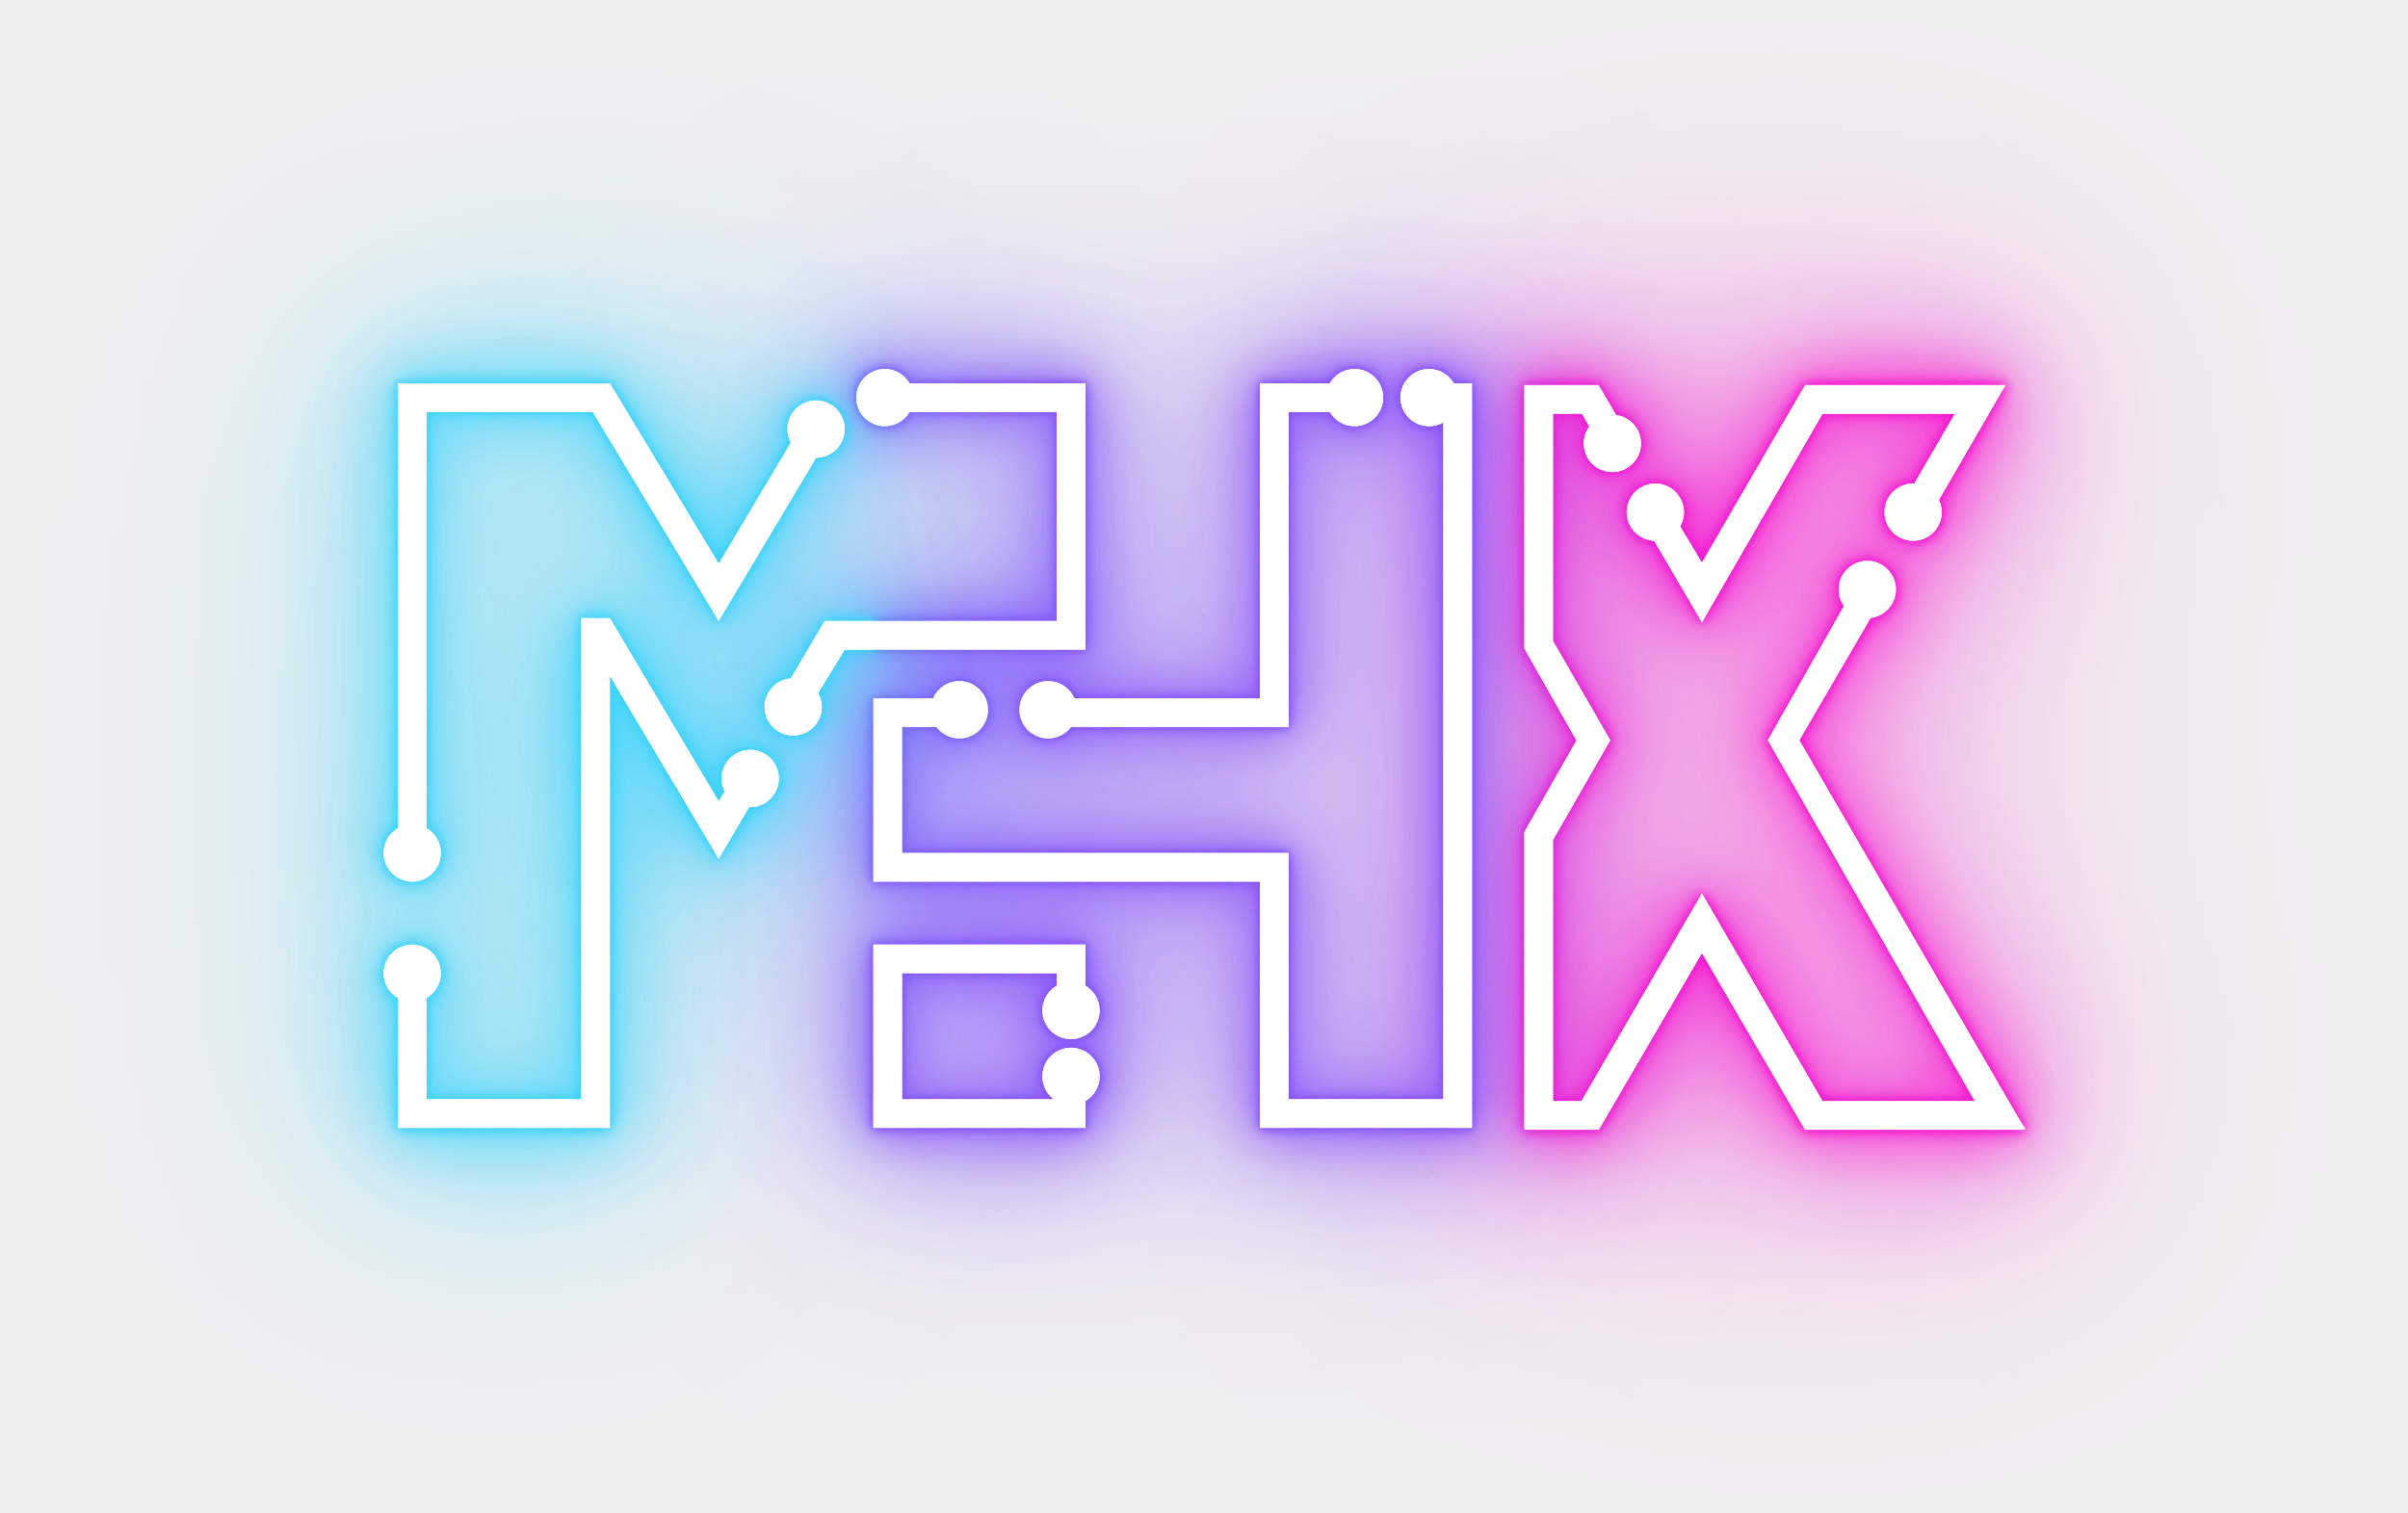
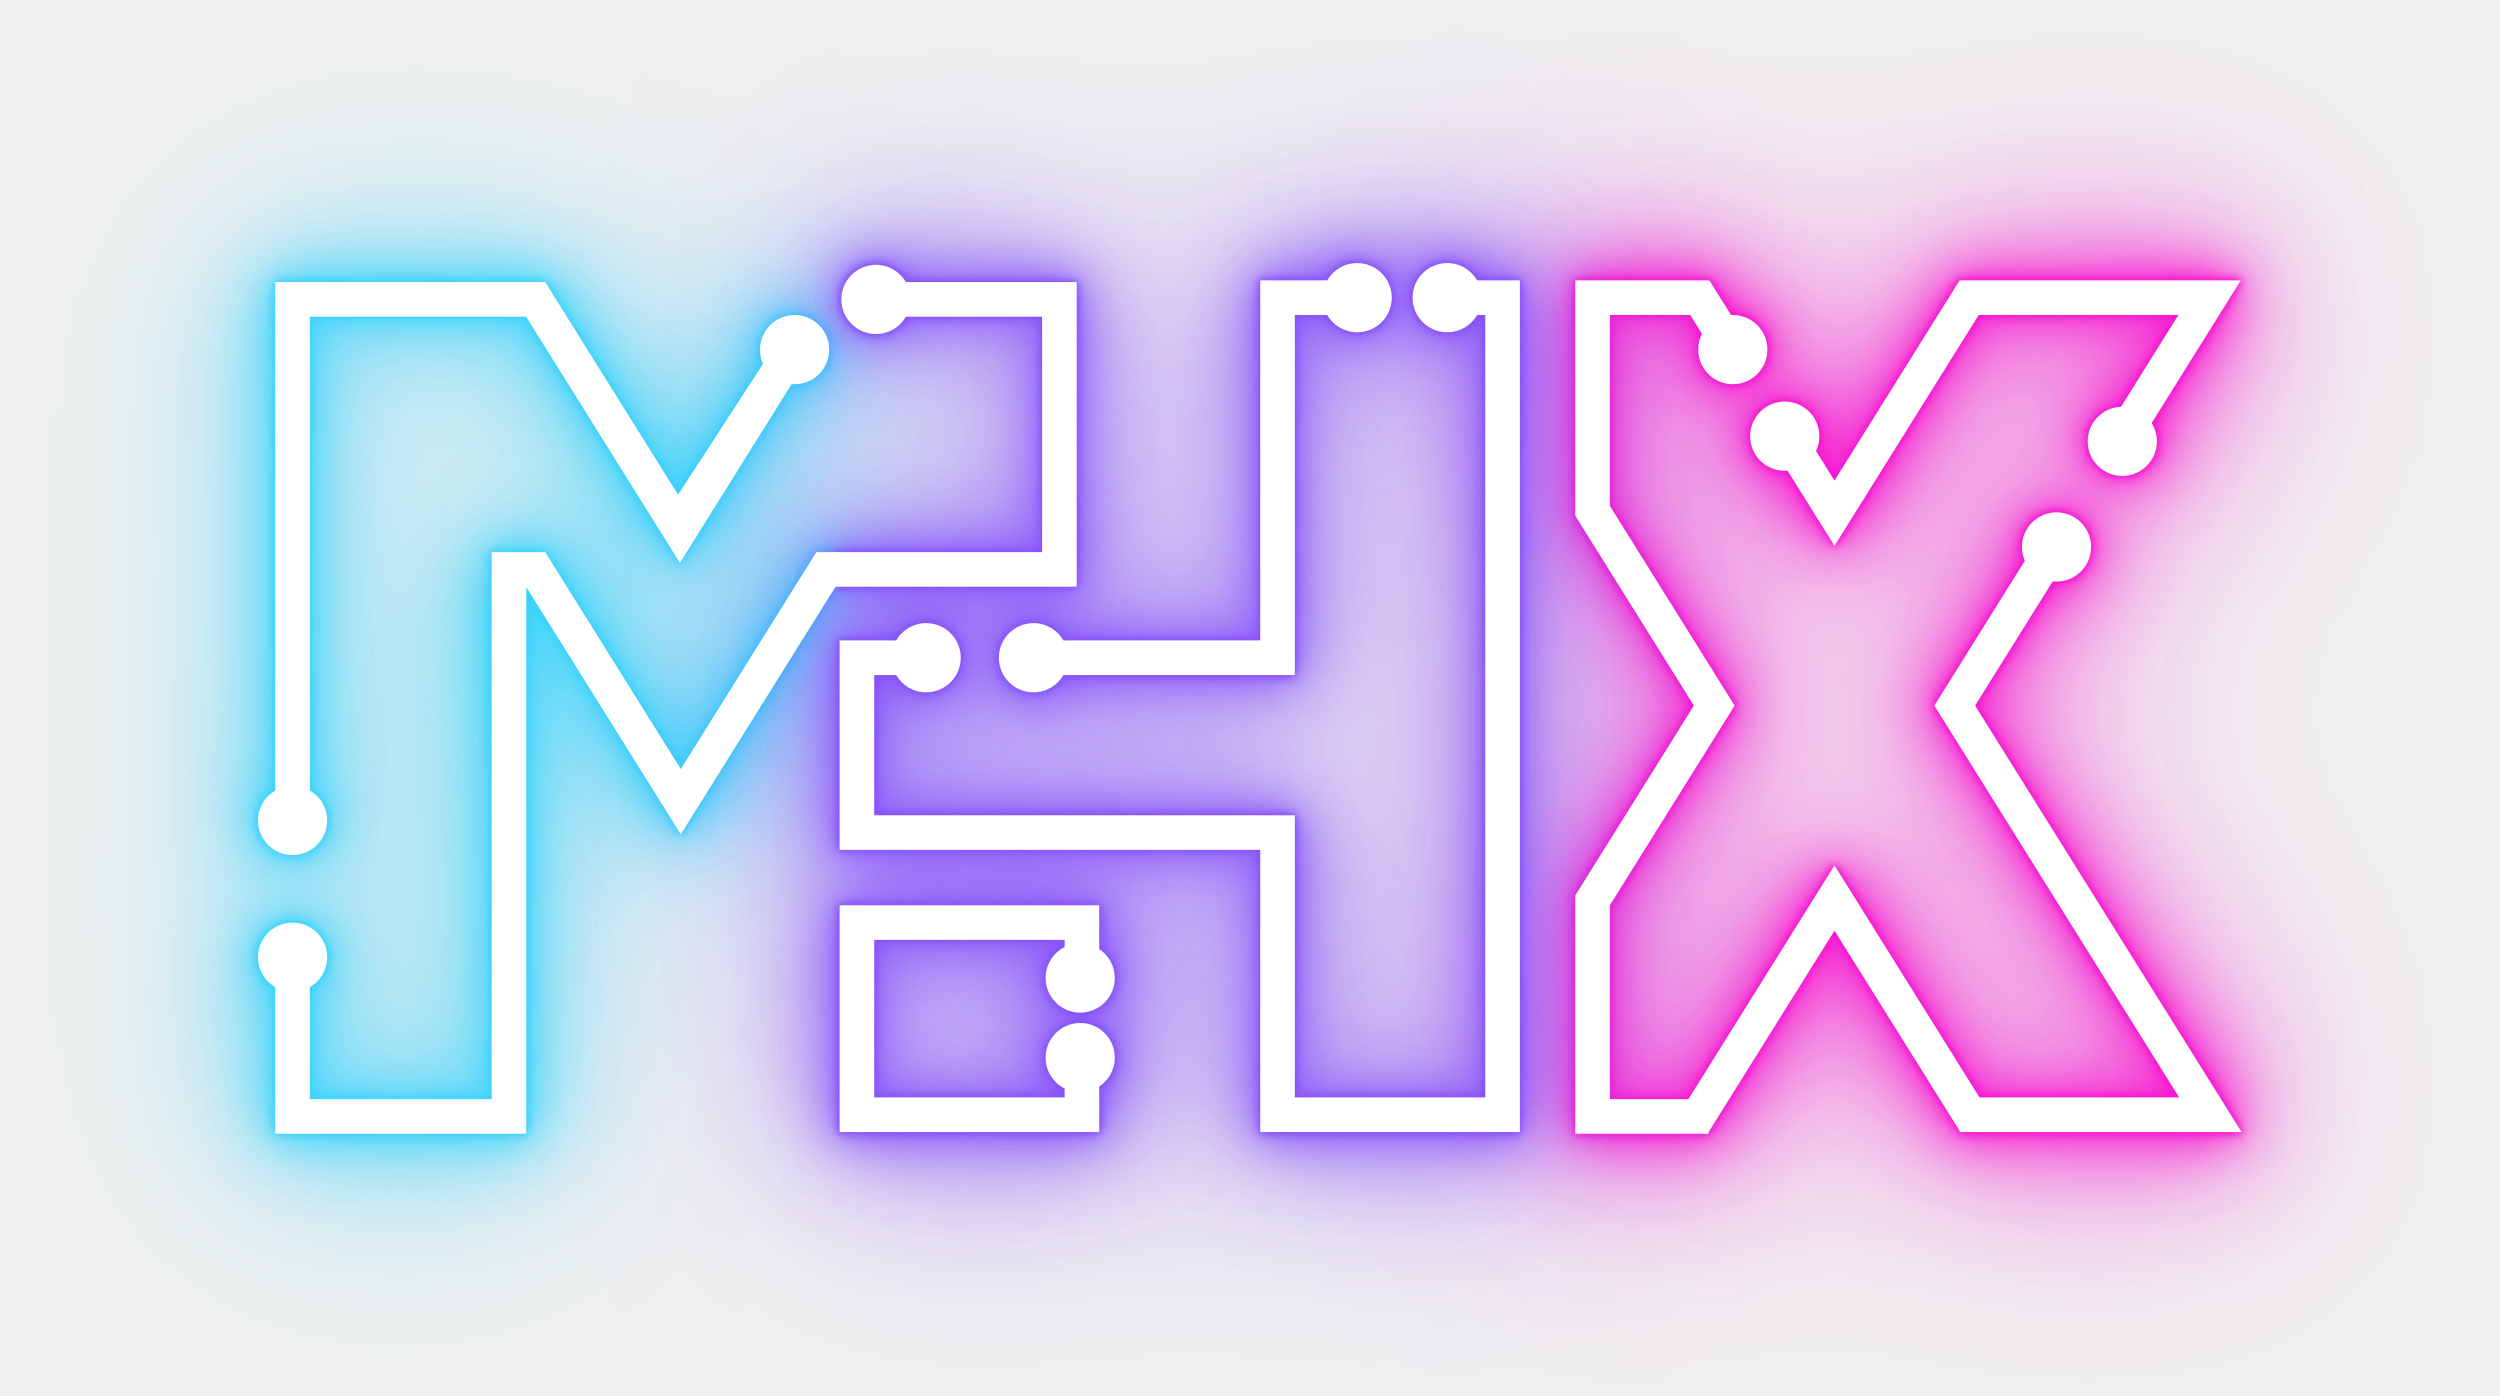
- <svg xmlns="http://www.w3.org/2000/svg" width="1651" height="1037" viewBox="0 0 1651 1037" fill="none">
-   <g filter="url(#filter0_dddddd_6_13693)">
-     <path fill-rule="evenodd" clip-rule="evenodd" d="M1045.14 283.721L1045.14 444.755H1045.14L1045.14 444.756L1080.87 507.723L1045.14 570.44L1045.14 570.441L1045.14 570.441L1045.14 755.04H1045.14V774.679H1096.2V774.261L1096.38 774.359L1166.89 653.483L1237.59 774.68L1237.59 774.679H1365.24L1365.24 774.679L1365.24 774.679H1388.81L1381.56 762.605L1381.56 762.604L1233.66 507.599L1282.55 423.722C1292.32 422.588 1299.9 414.287 1299.9 404.216C1299.9 393.37 1291.11 384.577 1280.26 384.577C1269.42 384.577 1260.62 393.37 1260.62 404.216C1260.62 408.457 1261.97 412.384 1264.25 415.594L1212.06 507.598H1212.06L1212.06 507.599L1353.98 755.04H1249.56L1166.91 612.685L1166.89 612.664L1166.88 612.685L1084.22 755.04H1064.78L1064.78 575.968L1104.05 507.599L1104.05 507.598L1064.78 439.499L1064.78 283.721H1084.64L1089.62 292.481C1087.25 295.728 1085.84 299.73 1085.84 304.059C1085.84 314.905 1094.64 323.698 1105.48 323.698C1116.33 323.698 1125.12 314.905 1125.12 304.059C1125.12 294.077 1117.67 285.834 1108.03 284.585L1096.2 264.312V264.083H1045.14V283.721H1045.14ZM1372.06 269.076L1375.06 264.083H1237.59V264.084L1166.9 385.832L1151.99 360.949C1153.63 358.075 1154.58 354.743 1154.58 351.192C1154.58 340.346 1145.78 331.553 1134.94 331.553C1124.09 331.553 1115.3 340.346 1115.3 351.192C1115.3 361.762 1123.65 370.381 1134.12 370.813L1166.89 426.754L1166.89 426.753L1166.89 426.754L1249.59 283.721H1340.32L1312.52 331.571C1312.25 331.559 1311.97 331.553 1311.68 331.553C1300.84 331.553 1292.05 340.346 1292.05 351.192C1292.05 362.038 1300.84 370.83 1311.68 370.83C1322.53 370.83 1331.32 362.038 1331.32 351.192C1331.32 348.165 1330.64 345.298 1329.41 342.737L1372.11 269.076H1372.06Z" fill="white" />
+ <svg xmlns="http://www.w3.org/2000/svg" width="2452" height="1369" viewBox="0 0 2452 1369" fill="none">
+   <g filter="url(#filter0_dddddd_196_420)">
+     <path fill-rule="evenodd" clip-rule="evenodd" d="M1940.77 308.935L1819.29 503.347L1812.53 514.163L1799.27 535.386L1787.47 516.504L1779.25 503.347L1753.18 461.631C1752.29 461.702 1751.38 461.738 1750.47 461.738C1731.72 461.738 1716.52 446.535 1716.52 427.782C1716.52 409.028 1731.72 393.825 1750.47 393.825C1769.22 393.825 1784.43 409.028 1784.43 427.782C1784.43 432.988 1783.26 437.921 1781.16 442.33L1799.27 471.308L1921.95 274.979L1921.95 274.979V274.979H2176.62V274.979H2197.82L2176.62 308.896V308.935H2176.6L2110.37 414.92C2113.62 420.129 2115.5 426.283 2115.5 432.875C2115.5 451.629 2100.3 466.831 2081.54 466.831C2062.79 466.831 2047.59 451.629 2047.59 432.875C2047.59 414.533 2062.13 399.588 2080.32 398.941L2136.56 308.935H1940.77ZM1699.54 376.847C1718.29 376.847 1733.49 361.645 1733.49 342.891C1733.49 324.138 1718.29 308.935 1699.54 308.935C1698.97 308.935 1698.4 308.949 1697.83 308.977L1676.59 274.979L1675.77 275.492V274.979H1545.04V274.979H1545.04V441.851L1545.04 441.851V505.929L1661.33 692.048L1545.04 878.166V915.815L1545.04 915.815V1112H1548.43V1112H1675.77V1110.27L1675.84 1110.31L1799.27 912.788L1799.27 912.786L1921.95 1109.12V1110.3H1922.69L1922.7 1110.31L1922.71 1110.3H2176.62V1110.3H2198.56L1937.2 692.048L1937.2 692.047L2013.34 570.201C2014.55 570.331 2015.78 570.399 2017.03 570.399C2035.78 570.399 2050.98 555.196 2050.98 536.442C2050.98 517.689 2035.78 502.486 2017.03 502.486C1998.27 502.486 1983.07 517.689 1983.07 536.442C1983.07 541.276 1984.08 545.873 1985.9 550.035L1898.24 690.329L1898.24 690.329L1897.16 692.048L1900.68 697.676L1917.18 724.087L2137.3 1076.35H1941.51L1819.29 880.749L1812.39 869.704L1799.27 848.71L1789.16 864.881L1779.25 880.749L1655.96 1078.04H1578.99V887.902L1681.36 724.087L1700.18 693.958L1701.38 692.048L1697.75 686.252L1681.36 660.008L1578.99 496.193V308.935H1657.77L1669.31 327.406C1666.93 332.049 1665.58 337.313 1665.58 342.891C1665.58 361.645 1680.78 376.847 1699.54 376.847Z" fill="#F614D0" />
  </g>
-   <g filter="url(#filter1_dddddd_6_13693)">
-     <path fill-rule="evenodd" clip-rule="evenodd" d="M606.669 292.277C613.938 292.277 620.285 288.327 623.68 282.457H724.498V425.818H598.813V445.456H744.137L744.137 445.456V282.457H744.137V262.819H623.68C620.284 256.949 613.938 253 606.669 253C595.823 253 587.031 261.792 587.031 272.638C587.031 283.484 595.823 292.277 606.669 292.277ZM1009.25 262.819L996.808 262.819C993.412 256.949 987.065 253 979.797 253C968.951 253 960.158 261.792 960.158 272.638C960.158 283.484 968.951 292.277 979.797 292.277C983.374 292.277 986.727 291.32 989.616 289.649L989.616 753.775H883.57V584.887H883.569H863.931H618.452L618.452 498.479H642.016C645.599 503.249 651.303 506.335 657.728 506.335C668.574 506.335 677.367 497.542 677.367 486.696C677.367 475.85 668.574 467.058 657.728 467.058C649.676 467.058 642.755 471.905 639.724 478.841H618.452H598.814H598.813V498.479H598.814L598.814 604.526H618.452L863.931 604.525L863.931 753.775H863.931V773.414H863.931V773.415H883.57V773.414H989.616V773.414H1009.25L1009.25 270.674V262.819ZM618.452 773.414V773.415H598.813V647.73H618.452H724.499H744.137H744.137V675.887C750.007 679.283 753.955 685.629 753.955 692.898C753.955 703.744 745.163 712.536 734.317 712.536C723.471 712.536 714.679 703.744 714.679 692.898C714.679 685.629 718.629 679.282 724.499 675.886V667.368H618.452V753.775H722.53C717.762 750.192 714.679 744.49 714.679 738.067C714.679 727.221 723.471 718.428 734.317 718.428C745.163 718.428 753.955 727.221 753.955 738.067C753.955 745.335 750.006 751.682 744.137 755.077V773.414H618.452ZM928.737 253C921.469 253 915.122 256.949 911.727 262.819H863.931V282.457H863.931L863.931 478.841H736.612C733.581 471.905 726.66 467.058 718.608 467.058C707.762 467.058 698.969 475.85 698.969 486.696C698.969 497.542 707.762 506.335 718.608 506.335C725.033 506.335 730.737 503.249 734.32 498.479H883.569V498.478H883.57V496.515V282.457H911.726C915.122 288.327 921.468 292.277 928.737 292.277C939.583 292.277 948.376 283.484 948.376 272.638C948.376 261.792 939.583 253 928.737 253Z" fill="white" />
+   <g filter="url(#filter1_dddddd_196_420)">
+     <path fill-rule="evenodd" clip-rule="evenodd" d="M269.978 276.675V276.675H482.205H516.161H534.837V276.781L665.066 485.191L748.349 356.828C746.432 352.575 745.366 347.857 745.366 342.889C745.366 324.136 760.568 308.933 779.322 308.933C798.076 308.933 813.278 324.136 813.278 342.889C813.278 361.643 798.076 376.846 779.322 376.846C778.361 376.846 777.409 376.806 776.468 376.727L686.879 520.1L668.898 548.876L666.859 552.139L655.779 534.407L646.839 520.1L515.948 310.631H482.205H303.934V775.281C314.084 781.152 320.913 792.126 320.913 804.694C320.913 823.448 305.71 838.651 286.956 838.651C268.203 838.651 253 823.448 253 804.694C253 792.126 259.829 781.152 269.978 775.281V310.631V276.675ZM303.934 968.235C314.084 962.364 320.913 951.39 320.913 938.822C320.913 920.068 305.71 904.865 286.956 904.865C268.203 904.865 253 920.068 253 938.822C253 951.39 259.829 962.364 269.978 968.235V1078.04V1112H303.934L482.205 1112V1112H516.161L516.161 1112V1078.04L516.161 575.83L647.688 786.317L655.227 798.382L667.708 818.356L679.853 798.92L687.728 786.317L819.468 575.49H823.465V569.093L829.442 559.528L823.465 555.793V541.534H801.393V542.001L800.645 541.534L667.708 754.278L534.837 541.64V541.534H482.205V541.534V575.49V1078.04H303.934V968.235Z" fill="#38D2FC" />
  </g>
-   <g filter="url(#filter2_dddddd_6_13693)">
-     <path fill-rule="evenodd" clip-rule="evenodd" d="M272.819 567.877V282.458V262.82H292.457H418.142V262.872L418.164 262.86L492.766 386.541L542.24 303.546C540.747 300.776 539.9 297.607 539.9 294.241C539.9 283.395 548.692 274.602 559.538 274.602C570.384 274.602 579.176 283.395 579.176 294.241C579.176 305.065 570.42 313.843 559.604 313.879L492.767 425.818L492.766 425.818V425.817L406.383 282.458H292.457V567.876C298.327 571.272 302.277 577.619 302.277 584.888C302.277 595.734 293.484 604.526 282.638 604.526C271.792 604.526 263 595.734 263 584.888C263 577.619 266.949 571.272 272.819 567.877ZM302.277 667.368C302.277 674.637 298.327 680.984 292.457 684.379V753.777H398.505V423.854H418.142L418.142 423.854L418.143 423.854L492.768 549.539L492.768 588.816L418.143 463.382V755.741H418.142V773.415H272.819V755.74V753.777V684.379C266.949 680.984 263 674.637 263 667.368C263 656.522 271.792 647.73 282.638 647.73C293.484 647.73 302.277 656.522 302.277 667.368ZM563.466 484.732C563.466 481.271 562.571 478.02 561 475.197L579.167 445.456H598.814V425.818L565.429 425.818L542.181 465.161C532.105 465.998 524.189 474.44 524.189 484.732C524.189 495.577 532.981 504.37 543.827 504.37C554.673 504.37 563.466 495.577 563.466 484.732ZM496.857 542.725L492.769 549.54L492.769 588.816L513.664 553.454C513.765 553.458 513.866 553.461 513.968 553.463C514.101 553.465 514.235 553.467 514.369 553.467C525.215 553.467 534.008 544.674 534.008 533.828C534.008 522.983 525.215 514.19 514.369 514.19C503.523 514.19 494.731 522.983 494.731 533.828C494.731 537.031 495.498 540.054 496.857 542.725Z" fill="white" />
+   <g filter="url(#filter2_dddddd_196_420)">
+     <path fill-rule="evenodd" clip-rule="evenodd" d="M1331.11 325.913C1349.86 325.913 1365.07 310.71 1365.07 291.956C1365.07 273.203 1349.86 258 1331.11 258C1318.54 258 1307.57 264.829 1301.7 274.978H1269.99V274.977H1236.03V274.978V308.935V628.122H1043.03C1037.16 617.973 1026.19 611.145 1013.62 611.145C994.867 611.145 979.664 626.348 979.664 645.102C979.664 663.855 994.867 679.058 1013.62 679.058C1026.19 679.058 1037.16 672.229 1043.03 662.079H1236.03H1269.99V628.122V308.935H1301.7C1307.57 319.084 1318.54 325.913 1331.11 325.913ZM942.312 645.102C942.312 663.855 927.109 679.058 908.356 679.058C895.787 679.058 884.813 672.229 878.942 662.079H857.421V799.602H1269.99L1269.99 816.58V1076.35H1456.75V308.935H1448.81C1442.94 319.084 1431.97 325.913 1419.4 325.913C1400.64 325.913 1385.44 310.71 1385.44 291.956C1385.44 273.203 1400.64 258 1419.4 258C1431.97 258 1442.94 264.829 1448.81 274.978H1456.75V274.977H1490.71V274.978H1490.71V308.935H1490.71V1076.35H1490.71V1110.3L1269.99 1110.3L1236.03 1110.3V1076.35V833.558L857.421 833.558L823.465 833.558V799.602V662.079V628.123V628.122H878.943C884.814 617.973 895.788 611.145 908.356 611.145C927.109 611.145 942.312 626.348 942.312 645.102ZM1059.46 993.152C1078.21 993.152 1093.42 977.95 1093.42 959.196C1093.42 947.342 1087.34 936.906 1078.14 930.833L1078.14 887.888H823.465V921.844V1076.35V1110.3H1044.18V1110.3H1078.14V1065.66C1087.34 1059.59 1093.42 1049.15 1093.42 1037.3C1093.42 1018.54 1078.21 1003.34 1059.46 1003.34C1040.71 1003.34 1025.5 1018.54 1025.5 1037.3C1025.5 1050.55 1033.1 1062.04 1044.18 1067.63V1076.35H857.421V921.844H1044.18V928.864C1033.1 934.456 1025.5 945.939 1025.5 959.196C1025.5 977.95 1040.71 993.152 1059.46 993.152ZM820.07 575.491V541.535H1022.11V310.632H888.532C882.661 320.782 871.688 327.61 859.119 327.61C840.366 327.61 825.163 312.408 825.163 293.654C825.163 274.901 840.366 259.698 859.119 259.698C871.688 259.698 882.662 266.527 888.533 276.676H1022.11V276.675H1056.07V276.676H1056.07V310.632H1056.07V541.535H1056.07V575.491H820.07Z" fill="#8550FA" />
  </g>
-   <path fill-rule="evenodd" clip-rule="evenodd" d="M272.819 567.877V282.458V262.82H292.457H418.142V262.872L418.164 262.86L492.766 386.541L542.24 303.546C540.747 300.776 539.9 297.607 539.9 294.241C539.9 283.395 548.692 274.602 559.538 274.602C570.384 274.602 579.176 283.395 579.176 294.241C579.176 305.065 570.42 313.843 559.604 313.879L492.767 425.818L492.766 425.818V425.817L406.383 282.458H292.457V567.876C298.327 571.272 302.277 577.619 302.277 584.888C302.277 595.734 293.484 604.526 282.638 604.526C271.792 604.526 263 595.734 263 584.888C263 577.619 266.949 571.272 272.819 567.877ZM302.277 667.368C302.277 674.637 298.327 680.984 292.457 684.379V753.777H398.505V423.854H418.142L418.142 423.854L418.143 423.854L492.768 549.539L492.768 588.816L418.143 463.382V755.741H418.142V773.415H272.819V755.74V753.777V684.379C266.949 680.984 263 674.637 263 667.368C263 656.522 271.792 647.73 282.638 647.73C293.484 647.73 302.277 656.522 302.277 667.368ZM563.466 484.732C563.466 481.271 562.571 478.02 561 475.197L579.167 445.456H598.814V425.818L565.429 425.818L542.181 465.161C532.105 465.998 524.189 474.44 524.189 484.732C524.189 495.577 532.981 504.37 543.827 504.37C554.673 504.37 563.466 495.577 563.466 484.732ZM496.857 542.725L492.769 549.54L492.769 588.816L513.664 553.454C513.765 553.458 513.866 553.461 513.968 553.463C514.101 553.465 514.235 553.467 514.369 553.467C525.215 553.467 534.008 544.674 534.008 533.828C534.008 522.983 525.215 514.19 514.369 514.19C503.523 514.19 494.731 522.983 494.731 533.828C494.731 537.031 495.498 540.054 496.857 542.725Z" fill="white" />
-   <path fill-rule="evenodd" clip-rule="evenodd" d="M1045.14 283.721L1045.14 444.755H1045.14L1045.14 444.756L1080.87 507.723L1045.14 570.44L1045.14 570.441L1045.14 570.441L1045.14 755.04H1045.14V774.679H1096.2V774.261L1096.38 774.359L1166.89 653.483L1237.59 774.68L1237.59 774.679H1365.24L1365.24 774.679L1365.24 774.679H1388.81L1381.56 762.605L1381.56 762.604L1233.66 507.599L1282.55 423.722C1292.32 422.588 1299.9 414.287 1299.9 404.216C1299.9 393.37 1291.11 384.577 1280.26 384.577C1269.42 384.577 1260.62 393.37 1260.62 404.216C1260.62 408.457 1261.97 412.384 1264.25 415.594L1212.06 507.598H1212.06L1212.06 507.599L1353.98 755.04H1249.56L1166.91 612.685L1166.89 612.664L1166.88 612.685L1084.22 755.04H1064.78L1064.78 575.968L1104.05 507.599L1104.05 507.598L1064.78 439.499L1064.78 283.721H1084.64L1089.62 292.481C1087.25 295.728 1085.84 299.73 1085.84 304.059C1085.84 314.905 1094.64 323.698 1105.48 323.698C1116.33 323.698 1125.12 314.905 1125.12 304.059C1125.12 294.077 1117.67 285.834 1108.03 284.585L1096.2 264.312V264.083H1045.14V283.721H1045.14ZM1372.06 269.076L1375.06 264.083H1237.59V264.084L1166.9 385.832L1151.99 360.949C1153.63 358.075 1154.58 354.743 1154.58 351.192C1154.58 340.346 1145.78 331.553 1134.94 331.553C1124.09 331.553 1115.3 340.346 1115.3 351.192C1115.3 361.762 1123.65 370.381 1134.12 370.813L1166.89 426.754L1166.89 426.753L1166.89 426.754L1249.59 283.721H1340.32L1312.52 331.571C1312.25 331.559 1311.97 331.553 1311.68 331.553C1300.84 331.553 1292.05 340.346 1292.05 351.192C1292.05 362.038 1300.84 370.83 1311.68 370.83C1322.53 370.83 1331.32 362.038 1331.32 351.192C1331.32 348.165 1330.64 345.298 1329.41 342.737L1372.11 269.076H1372.06Z" fill="white" />
-   <path fill-rule="evenodd" clip-rule="evenodd" d="M606.669 292.277C613.938 292.277 620.285 288.327 623.68 282.457H724.498V425.818H598.813V445.456H744.137L744.137 445.456V282.457H744.137V262.819H623.68C620.284 256.949 613.938 253 606.669 253C595.823 253 587.031 261.792 587.031 272.638C587.031 283.484 595.823 292.277 606.669 292.277ZM1009.25 262.819L996.808 262.819C993.412 256.949 987.065 253 979.797 253C968.951 253 960.158 261.792 960.158 272.638C960.158 283.484 968.951 292.277 979.797 292.277C983.374 292.277 986.727 291.32 989.616 289.649L989.616 753.775H883.57V584.887H883.569H863.931H618.452L618.452 498.479H642.016C645.599 503.249 651.303 506.335 657.728 506.335C668.574 506.335 677.367 497.542 677.367 486.696C677.367 475.85 668.574 467.058 657.728 467.058C649.676 467.058 642.755 471.905 639.724 478.841H618.452H598.814H598.813V498.479H598.814L598.814 604.526H618.452L863.931 604.525L863.931 753.775H863.931V773.414H863.931V773.415H883.57V773.414H989.616V773.414H1009.25L1009.25 270.674V262.819ZM618.452 773.414V773.415H598.813V647.73H618.452H724.499H744.137H744.137V675.887C750.007 679.283 753.955 685.629 753.955 692.898C753.955 703.744 745.163 712.536 734.317 712.536C723.471 712.536 714.679 703.744 714.679 692.898C714.679 685.629 718.629 679.282 724.499 675.886V667.368H618.452V753.775H722.53C717.762 750.192 714.679 744.49 714.679 738.067C714.679 727.221 723.471 718.428 734.317 718.428C745.163 718.428 753.955 727.221 753.955 738.067C753.955 745.335 750.006 751.682 744.137 755.077V773.414H618.452ZM928.737 253C921.469 253 915.122 256.949 911.727 262.819H863.931V282.457H863.931L863.931 478.841H736.612C733.581 471.905 726.66 467.058 718.608 467.058C707.762 467.058 698.969 475.85 698.969 486.696C698.969 497.542 707.762 506.335 718.608 506.335C725.033 506.335 730.737 503.249 734.32 498.479H883.569V498.478H883.57V496.515V282.457H911.726C915.122 288.327 921.468 292.277 928.737 292.277C939.583 292.277 948.376 283.484 948.376 272.638C948.376 261.792 939.583 253 928.737 253Z" fill="white" />
+   <path fill-rule="evenodd" clip-rule="evenodd" d="M1940.77 308.933L1819.29 503.345L1812.53 514.161L1799.27 535.384L1787.47 516.502L1753.18 461.63C1752.29 461.7 1751.38 461.736 1750.47 461.736C1731.72 461.736 1716.51 446.534 1716.51 427.78C1716.51 409.027 1731.72 393.824 1750.47 393.824C1769.22 393.824 1784.43 409.027 1784.43 427.78C1784.43 432.987 1783.26 437.919 1781.16 442.329L1799.27 471.306L1799.27 471.306L1921.95 274.977L1921.95 274.978V274.977H2176.62V274.978H2197.82L2176.62 308.894V308.933H2176.6L2110.37 414.919C2113.62 420.127 2115.5 426.281 2115.5 432.874C2115.5 451.627 2100.3 466.83 2081.54 466.83C2062.79 466.83 2047.59 451.627 2047.59 432.874C2047.59 414.532 2062.13 399.586 2080.32 398.939L2136.56 308.933H1940.77ZM1699.54 376.846C1718.29 376.846 1733.49 361.643 1733.49 342.89C1733.49 324.136 1718.29 308.933 1699.54 308.933C1698.97 308.933 1698.4 308.947 1697.83 308.975L1676.59 274.977L1675.77 275.49V274.977H1545.04V274.977H1545.04V441.85L1545.04 441.85V505.928L1661.33 692.046L1661.33 692.047L1545.04 878.165V915.814L1545.04 915.814V1112H1578.99V1112H1675.77V1110.27L1675.84 1110.31L1799.27 912.786L1799.27 912.785L1921.95 1109.12V1110.3H1922.69L1922.7 1110.31L1922.71 1110.3H2176.62V1110.3H2198.56L1937.2 692.046L2013.34 570.199C2014.55 570.33 2015.78 570.397 2017.03 570.397C2035.78 570.397 2050.98 555.194 2050.98 536.441C2050.98 517.687 2035.78 502.485 2017.03 502.485C1998.27 502.485 1983.07 517.687 1983.07 536.441C1983.07 541.274 1984.08 545.872 1985.9 550.034L1914.83 663.777L1898.24 690.328L1897.16 692.046L1900.68 697.675L1917.18 724.085L2137.3 1076.35H1941.51L1819.29 880.747L1812.39 869.703L1799.27 848.708L1789.16 864.879L1779.25 880.747L1655.96 1078.04H1578.99V887.901L1681.35 724.086L1700.18 693.957L1701.37 692.047L1697.75 686.251L1697.75 686.251L1578.99 496.192V308.933H1657.77L1669.31 327.405C1666.93 332.048 1665.58 337.312 1665.58 342.89C1665.58 361.643 1680.78 376.846 1699.54 376.846Z" fill="white" />
+   <path fill-rule="evenodd" clip-rule="evenodd" d="M269.978 276.675V276.675H482.205H516.161H534.837V276.781L665.066 485.191L748.349 356.828C746.432 352.575 745.366 347.857 745.366 342.889C745.366 324.136 760.568 308.933 779.322 308.933C798.076 308.933 813.278 324.136 813.278 342.889C813.278 361.643 798.076 376.846 779.322 376.846C778.361 376.846 777.409 376.806 776.468 376.727L686.879 520.1L668.898 548.876L666.859 552.139L655.779 534.407L646.839 520.1L515.948 310.631H482.205H303.934V775.281C314.084 781.152 320.913 792.126 320.913 804.694C320.913 823.448 305.71 838.651 286.956 838.651C268.203 838.651 253 823.448 253 804.694C253 792.126 259.829 781.152 269.978 775.281V310.631V276.675ZM303.934 968.235C314.084 962.364 320.913 951.39 320.913 938.822C320.913 920.068 305.71 904.865 286.956 904.865C268.203 904.865 253 920.068 253 938.822C253 951.39 259.829 962.364 269.978 968.235V1078.04V1112H303.934L482.205 1112V1112H516.161L516.161 1112V1078.04L516.161 575.83L647.688 786.317L655.227 798.382L667.708 818.356L679.853 798.92L687.728 786.317L819.468 575.49H823.465V569.093L829.442 559.528L823.465 555.793V541.534H801.393V542.001L800.645 541.534L667.708 754.278L534.837 541.64V541.534H482.205V541.534V575.49V1078.04H303.934V968.235Z" fill="white" />
+   <path fill-rule="evenodd" clip-rule="evenodd" d="M1331.11 325.913C1349.86 325.913 1365.07 310.71 1365.07 291.956C1365.07 273.203 1349.86 258 1331.11 258C1318.54 258 1307.57 264.829 1301.7 274.978H1269.99V274.977H1236.03V274.978V308.935V628.122H1043.03C1037.16 617.973 1026.19 611.145 1013.62 611.145C994.867 611.145 979.664 626.348 979.664 645.102C979.664 663.855 994.867 679.058 1013.62 679.058C1026.19 679.058 1037.16 672.229 1043.03 662.079H1236.03H1269.99V628.122V308.935H1301.7C1307.57 319.084 1318.54 325.913 1331.11 325.913ZM942.312 645.102C942.312 663.855 927.109 679.058 908.356 679.058C895.787 679.058 884.813 672.229 878.942 662.079H857.421V799.602H1269.99L1269.99 816.58V1076.35H1456.75V308.935H1448.81C1442.94 319.084 1431.97 325.913 1419.4 325.913C1400.64 325.913 1385.44 310.71 1385.44 291.956C1385.44 273.203 1400.64 258 1419.4 258C1431.97 258 1442.94 264.829 1448.81 274.978H1456.75V274.977H1490.71V274.978H1490.71V308.935H1490.71V1076.35H1490.71V1110.3L1269.99 1110.3L1236.03 1110.3V1076.35V833.558L857.421 833.558L823.465 833.558V799.602V662.079V628.123V628.122H878.943C884.814 617.973 895.788 611.145 908.356 611.145C927.109 611.145 942.312 626.348 942.312 645.102ZM1059.46 993.152C1078.21 993.152 1093.42 977.95 1093.42 959.196C1093.42 947.342 1087.34 936.906 1078.14 930.833L1078.14 887.888H823.465V921.844V1076.35V1110.3H1044.18V1110.3H1078.14V1065.66C1087.34 1059.59 1093.42 1049.15 1093.42 1037.3C1093.42 1018.54 1078.21 1003.34 1059.46 1003.34C1040.71 1003.34 1025.5 1018.54 1025.5 1037.3C1025.5 1050.55 1033.1 1062.04 1044.18 1067.63V1076.35H857.421V921.844H1044.18V928.864C1033.1 934.456 1025.5 945.939 1025.5 959.196C1025.5 977.95 1040.71 993.152 1059.46 993.152ZM820.07 575.491V541.535H1022.11V310.632H888.532C882.661 320.782 871.688 327.61 859.119 327.61C840.366 327.61 825.163 312.408 825.163 293.654C825.163 274.901 840.366 259.698 859.119 259.698C871.688 259.698 882.662 266.527 888.533 276.676H1022.11V276.675H1056.07V276.676H1056.07V310.632H1056.07V541.535H1056.07V575.491H820.07Z" fill="white" />
  <defs>
-     <filter id="filter0_dddddd_6_13693" x="783.056" y="2.002" width="867.831" height="1034.76" filterUnits="userSpaceOnUse" color-interpolation-filters="sRGB">
+     <filter id="filter0_dddddd_196_420" x="1291.92" y="21.863" width="1159.75" height="1343.25" filterUnits="userSpaceOnUse" color-interpolation-filters="sRGB">
      <feFlood flood-opacity="0" result="BackgroundImageFix" />
      <feColorMatrix in="SourceAlpha" type="matrix" values="0 0 0 0 0 0 0 0 0 0 0 0 0 0 0 0 0 0 127 0" result="hardAlpha" />
      <feOffset />
-       <feGaussianBlur stdDeviation="3.12" />
+       <feGaussianBlur stdDeviation="3.013" />
      <feColorMatrix type="matrix" values="0 0 0 0 0.965 0 0 0 0 0.078 0 0 0 0 0.816 0 0 0 1 0" />
-       <feBlend mode="normal" in2="BackgroundImageFix" result="effect1_dropShadow_6_13693" />
+       <feBlend mode="normal" in2="BackgroundImageFix" result="effect1_dropShadow_196_420" />
      <feColorMatrix in="SourceAlpha" type="matrix" values="0 0 0 0 0 0 0 0 0 0 0 0 0 0 0 0 0 0 127 0" result="hardAlpha" />
      <feOffset />
-       <feGaussianBlur stdDeviation="6.24" />
+       <feGaussianBlur stdDeviation="6.027" />
      <feColorMatrix type="matrix" values="0 0 0 0 0.965 0 0 0 0 0.078 0 0 0 0 0.816 0 0 0 1 0" />
-       <feBlend mode="normal" in2="effect1_dropShadow_6_13693" result="effect2_dropShadow_6_13693" />
+       <feBlend mode="normal" in2="effect1_dropShadow_196_420" result="effect2_dropShadow_196_420" />
      <feColorMatrix in="SourceAlpha" type="matrix" values="0 0 0 0 0 0 0 0 0 0 0 0 0 0 0 0 0 0 127 0" result="hardAlpha" />
      <feOffset />
-       <feGaussianBlur stdDeviation="21.84" />
+       <feGaussianBlur stdDeviation="21.093" />
      <feColorMatrix type="matrix" values="0 0 0 0 0.965 0 0 0 0 0.078 0 0 0 0 0.816 0 0 0 1 0" />
-       <feBlend mode="normal" in2="effect2_dropShadow_6_13693" result="effect3_dropShadow_6_13693" />
+       <feBlend mode="normal" in2="effect2_dropShadow_196_420" result="effect3_dropShadow_196_420" />
      <feColorMatrix in="SourceAlpha" type="matrix" values="0 0 0 0 0 0 0 0 0 0 0 0 0 0 0 0 0 0 127 0" result="hardAlpha" />
      <feOffset />
-       <feGaussianBlur stdDeviation="43.68" />
+       <feGaussianBlur stdDeviation="42.186" />
      <feColorMatrix type="matrix" values="0 0 0 0 0.965 0 0 0 0 0.078 0 0 0 0 0.816 0 0 0 1 0" />
-       <feBlend mode="normal" in2="effect3_dropShadow_6_13693" result="effect4_dropShadow_6_13693" />
+       <feBlend mode="normal" in2="effect3_dropShadow_196_420" result="effect4_dropShadow_196_420" />
      <feColorMatrix in="SourceAlpha" type="matrix" values="0 0 0 0 0 0 0 0 0 0 0 0 0 0 0 0 0 0 127 0" result="hardAlpha" />
      <feOffset />
-       <feGaussianBlur stdDeviation="74.88" />
+       <feGaussianBlur stdDeviation="72.319" />
      <feColorMatrix type="matrix" values="0 0 0 0 0.965 0 0 0 0 0.078 0 0 0 0 0.816 0 0 0 1 0" />
-       <feBlend mode="normal" in2="effect4_dropShadow_6_13693" result="effect5_dropShadow_6_13693" />
+       <feBlend mode="normal" in2="effect4_dropShadow_196_420" result="effect5_dropShadow_196_420" />
      <feColorMatrix in="SourceAlpha" type="matrix" values="0 0 0 0 0 0 0 0 0 0 0 0 0 0 0 0 0 0 127 0" result="hardAlpha" />
      <feOffset />
-       <feGaussianBlur stdDeviation="131.04" />
+       <feGaussianBlur stdDeviation="126.558" />
      <feColorMatrix type="matrix" values="0 0 0 0 0.965 0 0 0 0 0.078 0 0 0 0 0.816 0 0 0 1 0" />
-       <feBlend mode="normal" in2="effect5_dropShadow_6_13693" result="effect6_dropShadow_6_13693" />
-       <feBlend mode="normal" in="SourceGraphic" in2="effect6_dropShadow_6_13693" result="shape" />
+       <feBlend mode="normal" in2="effect5_dropShadow_196_420" result="effect6_dropShadow_196_420" />
+       <feBlend mode="normal" in="SourceGraphic" in2="effect6_dropShadow_196_420" result="shape" />
    </filter>
-     <filter id="filter1_dddddd_6_13693" x="386.691" y="52.66" width="822.903" height="921.095" filterUnits="userSpaceOnUse" color-interpolation-filters="sRGB">
+     <filter id="filter1_dddddd_196_420" x="0.398" y="24.073" width="1081.65" height="1340.53" filterUnits="userSpaceOnUse" color-interpolation-filters="sRGB">
      <feFlood flood-opacity="0" result="BackgroundImageFix" />
      <feColorMatrix in="SourceAlpha" type="matrix" values="0 0 0 0 0 0 0 0 0 0 0 0 0 0 0 0 0 0 127 0" result="hardAlpha" />
      <feOffset />
-       <feGaussianBlur stdDeviation="2.385" />
-       <feColorMatrix type="matrix" values="0 0 0 0 0.522 0 0 0 0 0.314 0 0 0 0 0.98 0 0 0 1 0" />
-       <feBlend mode="normal" in2="BackgroundImageFix" result="effect1_dropShadow_6_13693" />
+       <feGaussianBlur stdDeviation="3.007" />
+       <feColorMatrix type="matrix" values="0 0 0 0 0.22 0 0 0 0 0.824 0 0 0 0 0.988 0 0 0 1 0" />
+       <feBlend mode="normal" in2="BackgroundImageFix" result="effect1_dropShadow_196_420" />
      <feColorMatrix in="SourceAlpha" type="matrix" values="0 0 0 0 0 0 0 0 0 0 0 0 0 0 0 0 0 0 127 0" result="hardAlpha" />
      <feOffset />
-       <feGaussianBlur stdDeviation="4.77" />
-       <feColorMatrix type="matrix" values="0 0 0 0 0.522 0 0 0 0 0.314 0 0 0 0 0.98 0 0 0 1 0" />
-       <feBlend mode="normal" in2="effect1_dropShadow_6_13693" result="effect2_dropShadow_6_13693" />
+       <feGaussianBlur stdDeviation="6.014" />
+       <feColorMatrix type="matrix" values="0 0 0 0 0.22 0 0 0 0 0.824 0 0 0 0 0.988 0 0 0 1 0" />
+       <feBlend mode="normal" in2="effect1_dropShadow_196_420" result="effect2_dropShadow_196_420" />
      <feColorMatrix in="SourceAlpha" type="matrix" values="0 0 0 0 0 0 0 0 0 0 0 0 0 0 0 0 0 0 127 0" result="hardAlpha" />
      <feOffset />
-       <feGaussianBlur stdDeviation="16.695" />
-       <feColorMatrix type="matrix" values="0 0 0 0 0.522 0 0 0 0 0.314 0 0 0 0 0.98 0 0 0 1 0" />
-       <feBlend mode="normal" in2="effect2_dropShadow_6_13693" result="effect3_dropShadow_6_13693" />
+       <feGaussianBlur stdDeviation="21.05" />
+       <feColorMatrix type="matrix" values="0 0 0 0 0.22 0 0 0 0 0.824 0 0 0 0 0.988 0 0 0 1 0" />
+       <feBlend mode="normal" in2="effect2_dropShadow_196_420" result="effect3_dropShadow_196_420" />
      <feColorMatrix in="SourceAlpha" type="matrix" values="0 0 0 0 0 0 0 0 0 0 0 0 0 0 0 0 0 0 127 0" result="hardAlpha" />
      <feOffset />
-       <feGaussianBlur stdDeviation="33.39" />
-       <feColorMatrix type="matrix" values="0 0 0 0 0.522 0 0 0 0 0.314 0 0 0 0 0.98 0 0 0 1 0" />
-       <feBlend mode="normal" in2="effect3_dropShadow_6_13693" result="effect4_dropShadow_6_13693" />
+       <feGaussianBlur stdDeviation="42.1" />
+       <feColorMatrix type="matrix" values="0 0 0 0 0.22 0 0 0 0 0.824 0 0 0 0 0.988 0 0 0 1 0" />
+       <feBlend mode="normal" in2="effect3_dropShadow_196_420" result="effect4_dropShadow_196_420" />
      <feColorMatrix in="SourceAlpha" type="matrix" values="0 0 0 0 0 0 0 0 0 0 0 0 0 0 0 0 0 0 127 0" result="hardAlpha" />
      <feOffset />
-       <feGaussianBlur stdDeviation="57.24" />
-       <feColorMatrix type="matrix" values="0 0 0 0 0.522 0 0 0 0 0.314 0 0 0 0 0.98 0 0 0 1 0" />
-       <feBlend mode="normal" in2="effect4_dropShadow_6_13693" result="effect5_dropShadow_6_13693" />
+       <feGaussianBlur stdDeviation="72.172" />
+       <feColorMatrix type="matrix" values="0 0 0 0 0.22 0 0 0 0 0.824 0 0 0 0 0.988 0 0 0 1 0" />
+       <feBlend mode="normal" in2="effect4_dropShadow_196_420" result="effect5_dropShadow_196_420" />
      <feColorMatrix in="SourceAlpha" type="matrix" values="0 0 0 0 0 0 0 0 0 0 0 0 0 0 0 0 0 0 127 0" result="hardAlpha" />
      <feOffset />
-       <feGaussianBlur stdDeviation="100.17" />
-       <feColorMatrix type="matrix" values="0 0 0 0 0.522 0 0 0 0 0.314 0 0 0 0 0.98 0 0 0 1 0" />
-       <feBlend mode="normal" in2="effect5_dropShadow_6_13693" result="effect6_dropShadow_6_13693" />
-       <feBlend mode="normal" in="SourceGraphic" in2="effect6_dropShadow_6_13693" result="shape" />
+       <feGaussianBlur stdDeviation="126.301" />
+       <feColorMatrix type="matrix" values="0 0 0 0 0.22 0 0 0 0 0.824 0 0 0 0 0.988 0 0 0 1 0" />
+       <feBlend mode="normal" in2="effect5_dropShadow_196_420" result="effect6_dropShadow_196_420" />
+       <feBlend mode="normal" in="SourceGraphic" in2="effect6_dropShadow_196_420" result="shape" />
    </filter>
-     <filter id="filter2_dddddd_6_13693" x="0.92" y="0.74" width="859.974" height="1034.75" filterUnits="userSpaceOnUse" color-interpolation-filters="sRGB">
+     <filter id="filter2_dddddd_196_420" x="562.334" y="0.264" width="1186.11" height="1367.78" filterUnits="userSpaceOnUse" color-interpolation-filters="sRGB">
      <feFlood flood-opacity="0" result="BackgroundImageFix" />
      <feColorMatrix in="SourceAlpha" type="matrix" values="0 0 0 0 0 0 0 0 0 0 0 0 0 0 0 0 0 0 127 0" result="hardAlpha" />
      <feOffset />
-       <feGaussianBlur stdDeviation="3.12" />
-       <feColorMatrix type="matrix" values="0 0 0 0 0.22 0 0 0 0 0.824 0 0 0 0 0.988 0 0 0 1 0" />
-       <feBlend mode="normal" in2="BackgroundImageFix" result="effect1_dropShadow_6_13693" />
+       <feGaussianBlur stdDeviation="3.068" />
+       <feColorMatrix type="matrix" values="0 0 0 0 0.522 0 0 0 0 0.314 0 0 0 0 0.98 0 0 0 1 0" />
+       <feBlend mode="normal" in2="BackgroundImageFix" result="effect1_dropShadow_196_420" />
      <feColorMatrix in="SourceAlpha" type="matrix" values="0 0 0 0 0 0 0 0 0 0 0 0 0 0 0 0 0 0 127 0" result="hardAlpha" />
      <feOffset />
-       <feGaussianBlur stdDeviation="6.24" />
-       <feColorMatrix type="matrix" values="0 0 0 0 0.22 0 0 0 0 0.824 0 0 0 0 0.988 0 0 0 1 0" />
-       <feBlend mode="normal" in2="effect1_dropShadow_6_13693" result="effect2_dropShadow_6_13693" />
+       <feGaussianBlur stdDeviation="6.137" />
+       <feColorMatrix type="matrix" values="0 0 0 0 0.522 0 0 0 0 0.314 0 0 0 0 0.98 0 0 0 1 0" />
+       <feBlend mode="normal" in2="effect1_dropShadow_196_420" result="effect2_dropShadow_196_420" />
      <feColorMatrix in="SourceAlpha" type="matrix" values="0 0 0 0 0 0 0 0 0 0 0 0 0 0 0 0 0 0 127 0" result="hardAlpha" />
      <feOffset />
-       <feGaussianBlur stdDeviation="21.84" />
-       <feColorMatrix type="matrix" values="0 0 0 0 0.22 0 0 0 0 0.824 0 0 0 0 0.988 0 0 0 1 0" />
-       <feBlend mode="normal" in2="effect2_dropShadow_6_13693" result="effect3_dropShadow_6_13693" />
+       <feGaussianBlur stdDeviation="21.478" />
+       <feColorMatrix type="matrix" values="0 0 0 0 0.522 0 0 0 0 0.314 0 0 0 0 0.98 0 0 0 1 0" />
+       <feBlend mode="normal" in2="effect2_dropShadow_196_420" result="effect3_dropShadow_196_420" />
      <feColorMatrix in="SourceAlpha" type="matrix" values="0 0 0 0 0 0 0 0 0 0 0 0 0 0 0 0 0 0 127 0" result="hardAlpha" />
      <feOffset />
-       <feGaussianBlur stdDeviation="43.68" />
-       <feColorMatrix type="matrix" values="0 0 0 0 0.22 0 0 0 0 0.824 0 0 0 0 0.988 0 0 0 1 0" />
-       <feBlend mode="normal" in2="effect3_dropShadow_6_13693" result="effect4_dropShadow_6_13693" />
+       <feGaussianBlur stdDeviation="42.956" />
+       <feColorMatrix type="matrix" values="0 0 0 0 0.522 0 0 0 0 0.314 0 0 0 0 0.98 0 0 0 1 0" />
+       <feBlend mode="normal" in2="effect3_dropShadow_196_420" result="effect4_dropShadow_196_420" />
      <feColorMatrix in="SourceAlpha" type="matrix" values="0 0 0 0 0 0 0 0 0 0 0 0 0 0 0 0 0 0 127 0" result="hardAlpha" />
      <feOffset />
-       <feGaussianBlur stdDeviation="74.88" />
-       <feColorMatrix type="matrix" values="0 0 0 0 0.22 0 0 0 0 0.824 0 0 0 0 0.988 0 0 0 1 0" />
-       <feBlend mode="normal" in2="effect4_dropShadow_6_13693" result="effect5_dropShadow_6_13693" />
+       <feGaussianBlur stdDeviation="73.639" />
+       <feColorMatrix type="matrix" values="0 0 0 0 0.522 0 0 0 0 0.314 0 0 0 0 0.98 0 0 0 1 0" />
+       <feBlend mode="normal" in2="effect4_dropShadow_196_420" result="effect5_dropShadow_196_420" />
      <feColorMatrix in="SourceAlpha" type="matrix" values="0 0 0 0 0 0 0 0 0 0 0 0 0 0 0 0 0 0 127 0" result="hardAlpha" />
      <feOffset />
-       <feGaussianBlur stdDeviation="131.04" />
-       <feColorMatrix type="matrix" values="0 0 0 0 0.22 0 0 0 0 0.824 0 0 0 0 0.988 0 0 0 1 0" />
-       <feBlend mode="normal" in2="effect5_dropShadow_6_13693" result="effect6_dropShadow_6_13693" />
-       <feBlend mode="normal" in="SourceGraphic" in2="effect6_dropShadow_6_13693" result="shape" />
+       <feGaussianBlur stdDeviation="128.868" />
+       <feColorMatrix type="matrix" values="0 0 0 0 0.522 0 0 0 0 0.314 0 0 0 0 0.98 0 0 0 1 0" />
+       <feBlend mode="normal" in2="effect5_dropShadow_196_420" result="effect6_dropShadow_196_420" />
+       <feBlend mode="normal" in="SourceGraphic" in2="effect6_dropShadow_196_420" result="shape" />
    </filter>
  </defs>
</svg>
